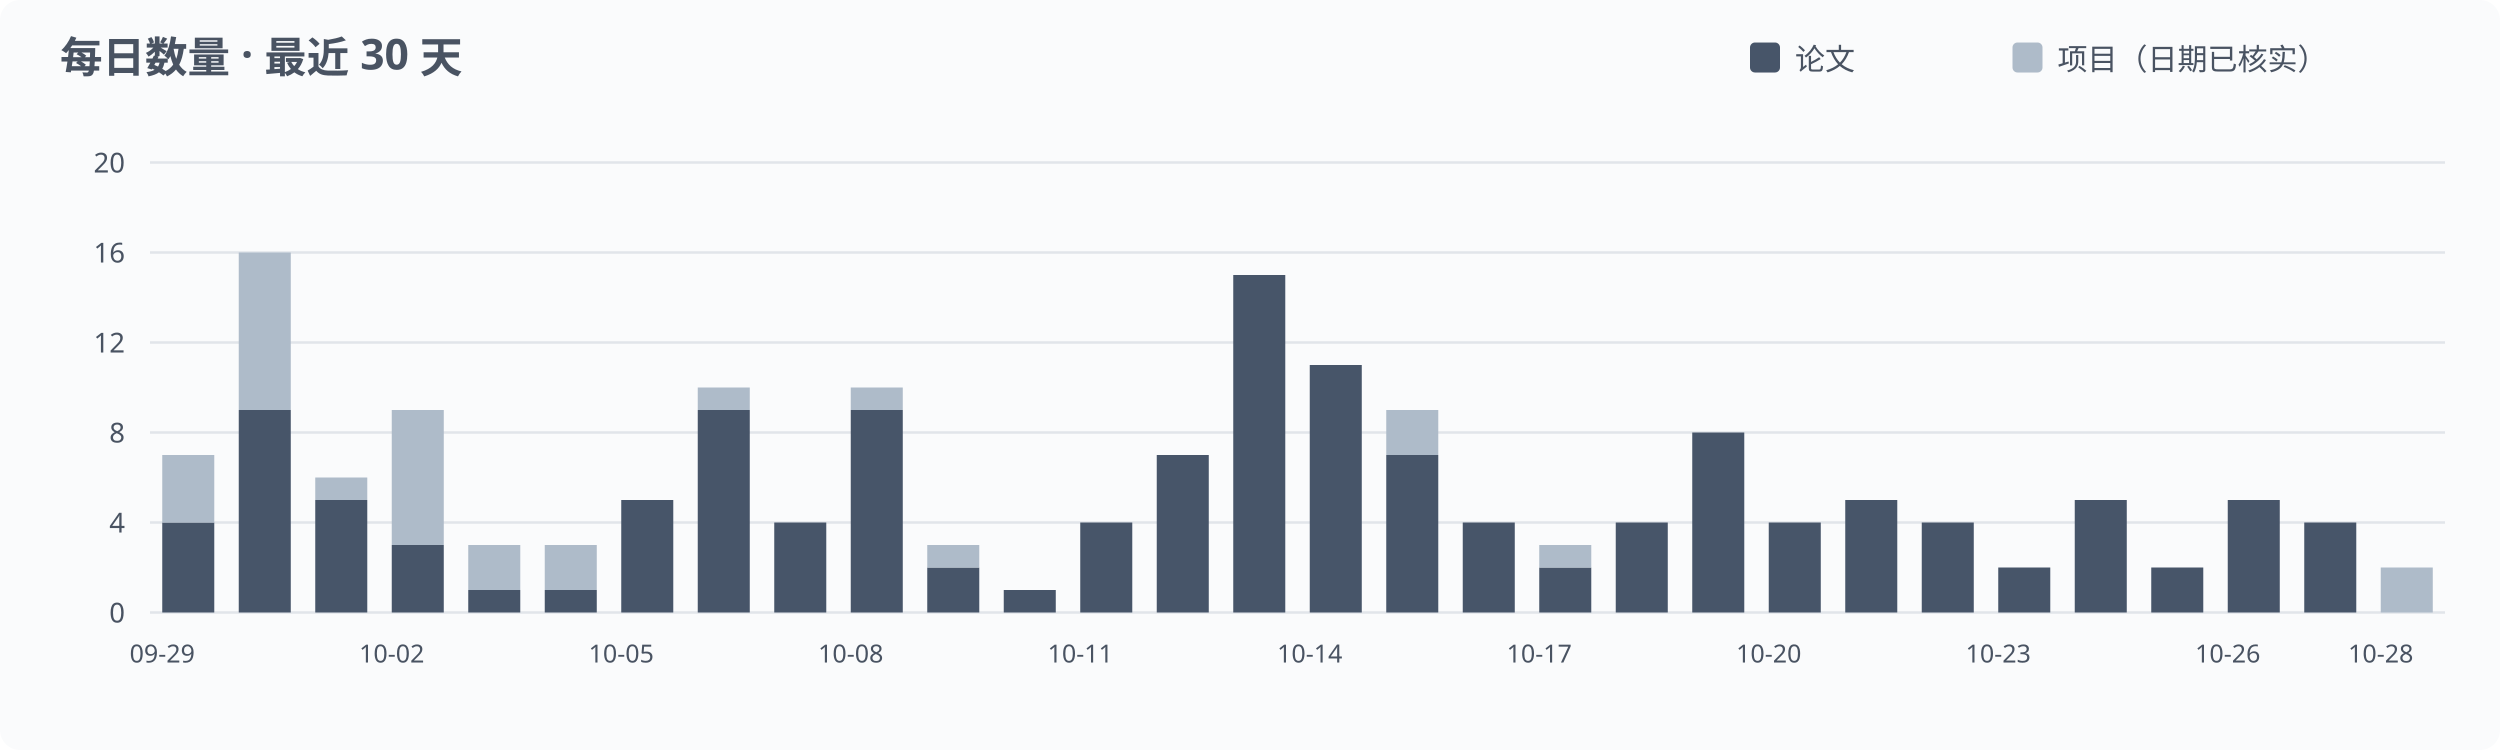
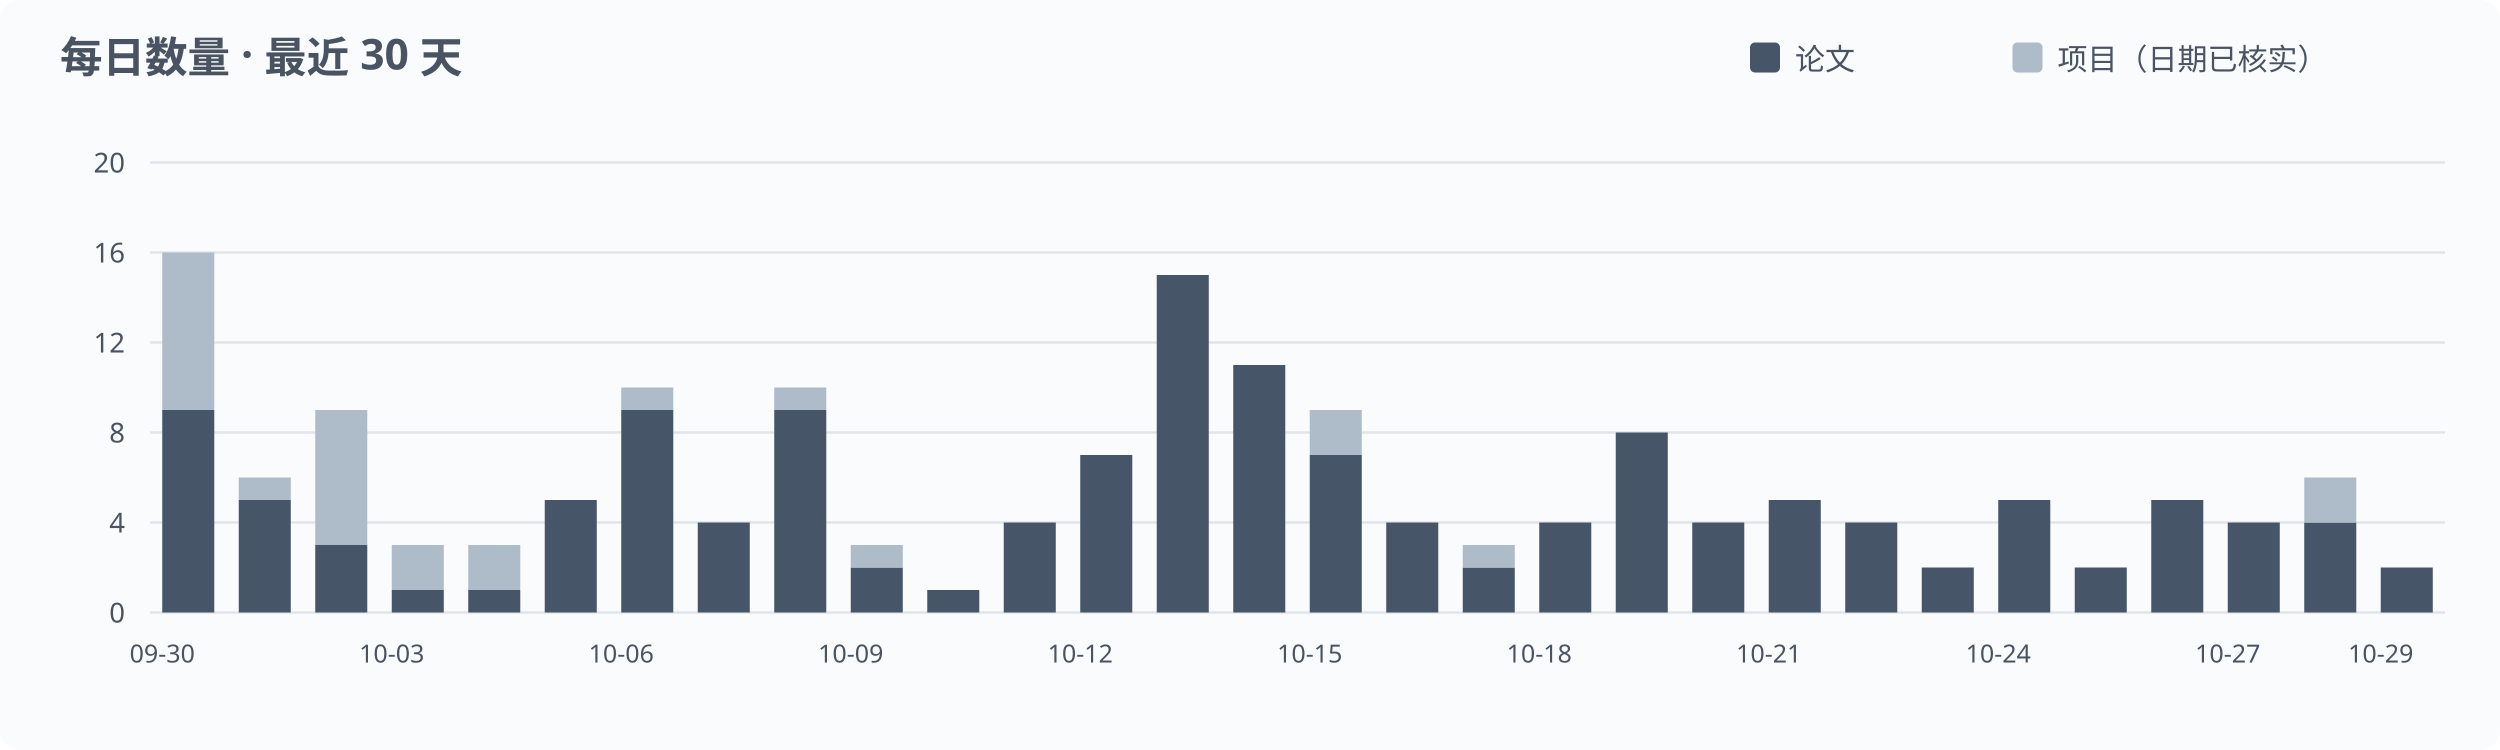
<svg xmlns="http://www.w3.org/2000/svg" width="1000" height="300" viewBox="0 0 1000 300" role="img" aria-labelledby="title desc">
  <rect width="100%" height="100%" rx="8" fill="#fafbfc" />
  <g font-family="system-ui,sans-serif" fill="#495362">
    <text x="24" y="29" font-size="17" font-weight="600">每日数量 · 最近 30 天</text>
    <rect x="700" y="17" width="12" height="12" rx="2" fill="#475569" />
    <text x="718" y="28" font-size="12">论文</text>
    <rect x="805" y="17" width="12" height="12" rx="2" fill="#aebbc9" />
    <text x="823" y="28" font-size="12">项目（日期已核实）</text>
    <path d="M60 245.0H978" stroke="#e1e5ea" />
    <text x="50" y="249.0" text-anchor="end" font-size="11">0</text>
    <path d="M60 209.0H978" stroke="#e1e5ea" />
    <text x="50" y="213.0" text-anchor="end" font-size="11">4</text>
    <path d="M60 173.0H978" stroke="#e1e5ea" />
    <text x="50" y="177.0" text-anchor="end" font-size="11">8</text>
    <path d="M60 137.0H978" stroke="#e1e5ea" />
    <text x="50" y="141.0" text-anchor="end" font-size="11">12</text>
    <path d="M60 101.0H978" stroke="#e1e5ea" />
    <text x="50" y="105.0" text-anchor="end" font-size="11">16</text>
    <path d="M60 65.0H978" stroke="#e1e5ea" />
    <text x="50" y="69.0" text-anchor="end" font-size="11">20</text>
-     <rect x="64.90" y="209.00" width="20.81" height="36.00" fill="#475569" />
-     <rect x="64.90" y="182.00" width="20.81" height="27.00" fill="#aebbc9" />
-     <text x="64.90" y="265" text-anchor="middle" font-size="10">09-29</text>
-     <rect x="95.50" y="164.00" width="20.81" height="81.00" fill="#475569" />
-     <rect x="95.50" y="101.00" width="20.81" height="63.00" fill="#aebbc9" />
-     <rect x="126.10" y="200.00" width="20.81" height="45.00" fill="#475569" />
-     <rect x="126.10" y="191.00" width="20.81" height="9.00" fill="#aebbc9" />
-     <rect x="156.70" y="218.00" width="20.81" height="27.00" fill="#475569" />
-     <rect x="156.70" y="164.00" width="20.81" height="54.00" fill="#aebbc9" />
-     <text x="156.70" y="265" text-anchor="middle" font-size="10">10-02</text>
+     <rect x="64.90" y="164.00" width="20.81" height="81.00" fill="#475569" />
+     <rect x="64.90" y="101.00" width="20.81" height="63.00" fill="#aebbc9" />
+     <text x="64.90" y="265" text-anchor="middle" font-size="10">09-30</text>
+     <rect x="95.50" y="200.00" width="20.81" height="45.00" fill="#475569" />
+     <rect x="95.50" y="191.00" width="20.81" height="9.00" fill="#aebbc9" />
+     <rect x="126.10" y="218.00" width="20.81" height="27.00" fill="#475569" />
+     <rect x="126.10" y="164.00" width="20.81" height="54.00" fill="#aebbc9" />
+     <rect x="156.70" y="236.00" width="20.81" height="9.00" fill="#475569" />
+     <rect x="156.70" y="218.00" width="20.81" height="18.00" fill="#aebbc9" />
+     <text x="156.70" y="265" text-anchor="middle" font-size="10">10-03</text>
    <rect x="187.30" y="236.00" width="20.81" height="9.00" fill="#475569" />
    <rect x="187.30" y="218.00" width="20.81" height="18.00" fill="#aebbc9" />
-     <rect x="217.90" y="236.00" width="20.81" height="9.00" fill="#475569" />
-     <rect x="217.90" y="218.00" width="20.81" height="18.00" fill="#aebbc9" />
-     <rect x="248.50" y="200.00" width="20.81" height="45.00" fill="#475569" />
-     <rect x="248.50" y="200.00" width="20.81" height="0.00" fill="#aebbc9" />
-     <text x="248.50" y="265" text-anchor="middle" font-size="10">10-05</text>
-     <rect x="279.10" y="164.00" width="20.81" height="81.00" fill="#475569" />
-     <rect x="279.10" y="155.00" width="20.81" height="9.00" fill="#aebbc9" />
-     <rect x="309.70" y="209.00" width="20.81" height="36.00" fill="#475569" />
-     <rect x="309.70" y="209.00" width="20.81" height="0.00" fill="#aebbc9" />
-     <rect x="340.30" y="164.00" width="20.81" height="81.00" fill="#475569" />
-     <rect x="340.30" y="155.00" width="20.81" height="9.00" fill="#aebbc9" />
-     <text x="340.30" y="265" text-anchor="middle" font-size="10">10-08</text>
-     <rect x="370.90" y="227.00" width="20.81" height="18.00" fill="#475569" />
-     <rect x="370.90" y="218.00" width="20.81" height="9.00" fill="#aebbc9" />
-     <rect x="401.50" y="236.00" width="20.81" height="9.00" fill="#475569" />
-     <rect x="401.50" y="236.00" width="20.81" height="0.00" fill="#aebbc9" />
-     <rect x="432.10" y="209.00" width="20.81" height="36.00" fill="#475569" />
-     <rect x="432.10" y="209.00" width="20.81" height="0.00" fill="#aebbc9" />
-     <text x="432.10" y="265" text-anchor="middle" font-size="10">10-11</text>
-     <rect x="462.70" y="182.00" width="20.81" height="63.00" fill="#475569" />
-     <rect x="462.70" y="182.00" width="20.81" height="0.00" fill="#aebbc9" />
-     <rect x="493.30" y="110.00" width="20.81" height="135.00" fill="#475569" />
-     <rect x="493.30" y="110.00" width="20.81" height="0.00" fill="#aebbc9" />
-     <rect x="523.90" y="146.00" width="20.81" height="99.00" fill="#475569" />
-     <rect x="523.90" y="146.00" width="20.81" height="0.00" fill="#aebbc9" />
-     <text x="523.90" y="265" text-anchor="middle" font-size="10">10-14</text>
-     <rect x="554.50" y="182.00" width="20.81" height="63.00" fill="#475569" />
-     <rect x="554.50" y="164.00" width="20.81" height="18.00" fill="#aebbc9" />
-     <rect x="585.10" y="209.00" width="20.81" height="36.00" fill="#475569" />
-     <rect x="585.10" y="209.00" width="20.81" height="0.00" fill="#aebbc9" />
-     <rect x="615.70" y="227.00" width="20.81" height="18.00" fill="#475569" />
-     <rect x="615.70" y="218.00" width="20.81" height="9.00" fill="#aebbc9" />
-     <text x="615.70" y="265" text-anchor="middle" font-size="10">10-17</text>
-     <rect x="646.30" y="209.00" width="20.81" height="36.00" fill="#475569" />
-     <rect x="646.30" y="209.00" width="20.81" height="0.00" fill="#aebbc9" />
-     <rect x="676.90" y="173.00" width="20.81" height="72.00" fill="#475569" />
-     <rect x="676.90" y="173.00" width="20.81" height="0.00" fill="#aebbc9" />
-     <rect x="707.50" y="209.00" width="20.81" height="36.00" fill="#475569" />
-     <rect x="707.50" y="209.00" width="20.81" height="0.00" fill="#aebbc9" />
-     <text x="707.50" y="265" text-anchor="middle" font-size="10">10-20</text>
-     <rect x="738.10" y="200.00" width="20.81" height="45.00" fill="#475569" />
-     <rect x="738.10" y="200.00" width="20.81" height="0.00" fill="#aebbc9" />
-     <rect x="768.70" y="209.00" width="20.81" height="36.00" fill="#475569" />
-     <rect x="768.70" y="209.00" width="20.81" height="0.00" fill="#aebbc9" />
-     <rect x="799.30" y="227.00" width="20.81" height="18.00" fill="#475569" />
-     <rect x="799.30" y="227.00" width="20.81" height="0.00" fill="#aebbc9" />
-     <text x="799.30" y="265" text-anchor="middle" font-size="10">10-23</text>
-     <rect x="829.90" y="200.00" width="20.81" height="45.00" fill="#475569" />
-     <rect x="829.90" y="200.00" width="20.81" height="0.00" fill="#aebbc9" />
-     <rect x="860.50" y="227.00" width="20.81" height="18.00" fill="#475569" />
-     <rect x="860.50" y="227.00" width="20.81" height="0.00" fill="#aebbc9" />
-     <rect x="891.10" y="200.00" width="20.81" height="45.00" fill="#475569" />
-     <rect x="891.10" y="200.00" width="20.81" height="0.00" fill="#aebbc9" />
-     <text x="891.10" y="265" text-anchor="middle" font-size="10">10-26</text>
+     <rect x="217.90" y="200.00" width="20.81" height="45.00" fill="#475569" />
+     <rect x="217.90" y="200.00" width="20.81" height="0.00" fill="#aebbc9" />
+     <rect x="248.50" y="164.00" width="20.81" height="81.00" fill="#475569" />
+     <rect x="248.50" y="155.00" width="20.81" height="9.00" fill="#aebbc9" />
+     <text x="248.50" y="265" text-anchor="middle" font-size="10">10-06</text>
+     <rect x="279.10" y="209.00" width="20.81" height="36.00" fill="#475569" />
+     <rect x="279.10" y="209.00" width="20.81" height="0.00" fill="#aebbc9" />
+     <rect x="309.70" y="164.00" width="20.81" height="81.00" fill="#475569" />
+     <rect x="309.70" y="155.00" width="20.81" height="9.00" fill="#aebbc9" />
+     <rect x="340.30" y="227.00" width="20.81" height="18.00" fill="#475569" />
+     <rect x="340.30" y="218.00" width="20.81" height="9.00" fill="#aebbc9" />
+     <text x="340.30" y="265" text-anchor="middle" font-size="10">10-09</text>
+     <rect x="370.90" y="236.00" width="20.81" height="9.00" fill="#475569" />
+     <rect x="370.90" y="236.00" width="20.81" height="0.00" fill="#aebbc9" />
+     <rect x="401.50" y="209.00" width="20.81" height="36.00" fill="#475569" />
+     <rect x="401.50" y="209.00" width="20.81" height="0.00" fill="#aebbc9" />
+     <rect x="432.10" y="182.00" width="20.81" height="63.00" fill="#475569" />
+     <rect x="432.10" y="182.00" width="20.81" height="0.00" fill="#aebbc9" />
+     <text x="432.10" y="265" text-anchor="middle" font-size="10">10-12</text>
+     <rect x="462.70" y="110.00" width="20.81" height="135.00" fill="#475569" />
+     <rect x="462.70" y="110.00" width="20.81" height="0.00" fill="#aebbc9" />
+     <rect x="493.30" y="146.00" width="20.81" height="99.00" fill="#475569" />
+     <rect x="493.30" y="146.00" width="20.81" height="0.00" fill="#aebbc9" />
+     <rect x="523.90" y="182.00" width="20.81" height="63.00" fill="#475569" />
+     <rect x="523.90" y="164.00" width="20.81" height="18.00" fill="#aebbc9" />
+     <text x="523.90" y="265" text-anchor="middle" font-size="10">10-15</text>
+     <rect x="554.50" y="209.00" width="20.81" height="36.00" fill="#475569" />
+     <rect x="554.50" y="209.00" width="20.81" height="0.00" fill="#aebbc9" />
+     <rect x="585.10" y="227.00" width="20.81" height="18.00" fill="#475569" />
+     <rect x="585.10" y="218.00" width="20.81" height="9.00" fill="#aebbc9" />
+     <rect x="615.70" y="209.00" width="20.81" height="36.00" fill="#475569" />
+     <rect x="615.70" y="209.00" width="20.81" height="0.00" fill="#aebbc9" />
+     <text x="615.70" y="265" text-anchor="middle" font-size="10">10-18</text>
+     <rect x="646.30" y="173.00" width="20.81" height="72.00" fill="#475569" />
+     <rect x="646.30" y="173.00" width="20.81" height="0.00" fill="#aebbc9" />
+     <rect x="676.90" y="209.00" width="20.81" height="36.00" fill="#475569" />
+     <rect x="676.90" y="209.00" width="20.81" height="0.00" fill="#aebbc9" />
+     <rect x="707.50" y="200.00" width="20.81" height="45.00" fill="#475569" />
+     <rect x="707.50" y="200.00" width="20.81" height="0.00" fill="#aebbc9" />
+     <text x="707.50" y="265" text-anchor="middle" font-size="10">10-21</text>
+     <rect x="738.10" y="209.00" width="20.81" height="36.00" fill="#475569" />
+     <rect x="738.10" y="209.00" width="20.81" height="0.00" fill="#aebbc9" />
+     <rect x="768.70" y="227.00" width="20.81" height="18.00" fill="#475569" />
+     <rect x="768.70" y="227.00" width="20.81" height="0.00" fill="#aebbc9" />
+     <rect x="799.30" y="200.00" width="20.81" height="45.00" fill="#475569" />
+     <rect x="799.30" y="200.00" width="20.81" height="0.00" fill="#aebbc9" />
+     <text x="799.30" y="265" text-anchor="middle" font-size="10">10-24</text>
+     <rect x="829.90" y="227.00" width="20.81" height="18.00" fill="#475569" />
+     <rect x="829.90" y="227.00" width="20.81" height="0.00" fill="#aebbc9" />
+     <rect x="860.50" y="200.00" width="20.81" height="45.00" fill="#475569" />
+     <rect x="860.50" y="200.00" width="20.81" height="0.00" fill="#aebbc9" />
+     <rect x="891.10" y="209.00" width="20.81" height="36.00" fill="#475569" />
+     <rect x="891.10" y="209.00" width="20.81" height="0.00" fill="#aebbc9" />
+     <text x="891.10" y="265" text-anchor="middle" font-size="10">10-27</text>
    <rect x="921.70" y="209.00" width="20.81" height="36.00" fill="#475569" />
-     <rect x="921.70" y="209.00" width="20.81" height="0.00" fill="#aebbc9" />
-     <rect x="952.30" y="245.00" width="20.81" height="0.00" fill="#475569" />
-     <rect x="952.30" y="227.00" width="20.81" height="18.00" fill="#aebbc9" />
-     <text x="952.30" y="265" text-anchor="middle" font-size="10">10-28</text>
+     <rect x="921.70" y="191.00" width="20.81" height="18.00" fill="#aebbc9" />
+     <rect x="952.30" y="227.00" width="20.81" height="18.00" fill="#475569" />
+     <rect x="952.30" y="227.00" width="20.81" height="0.00" fill="#aebbc9" />
+     <text x="952.30" y="265" text-anchor="middle" font-size="10">10-29</text>
  </g>
</svg>
